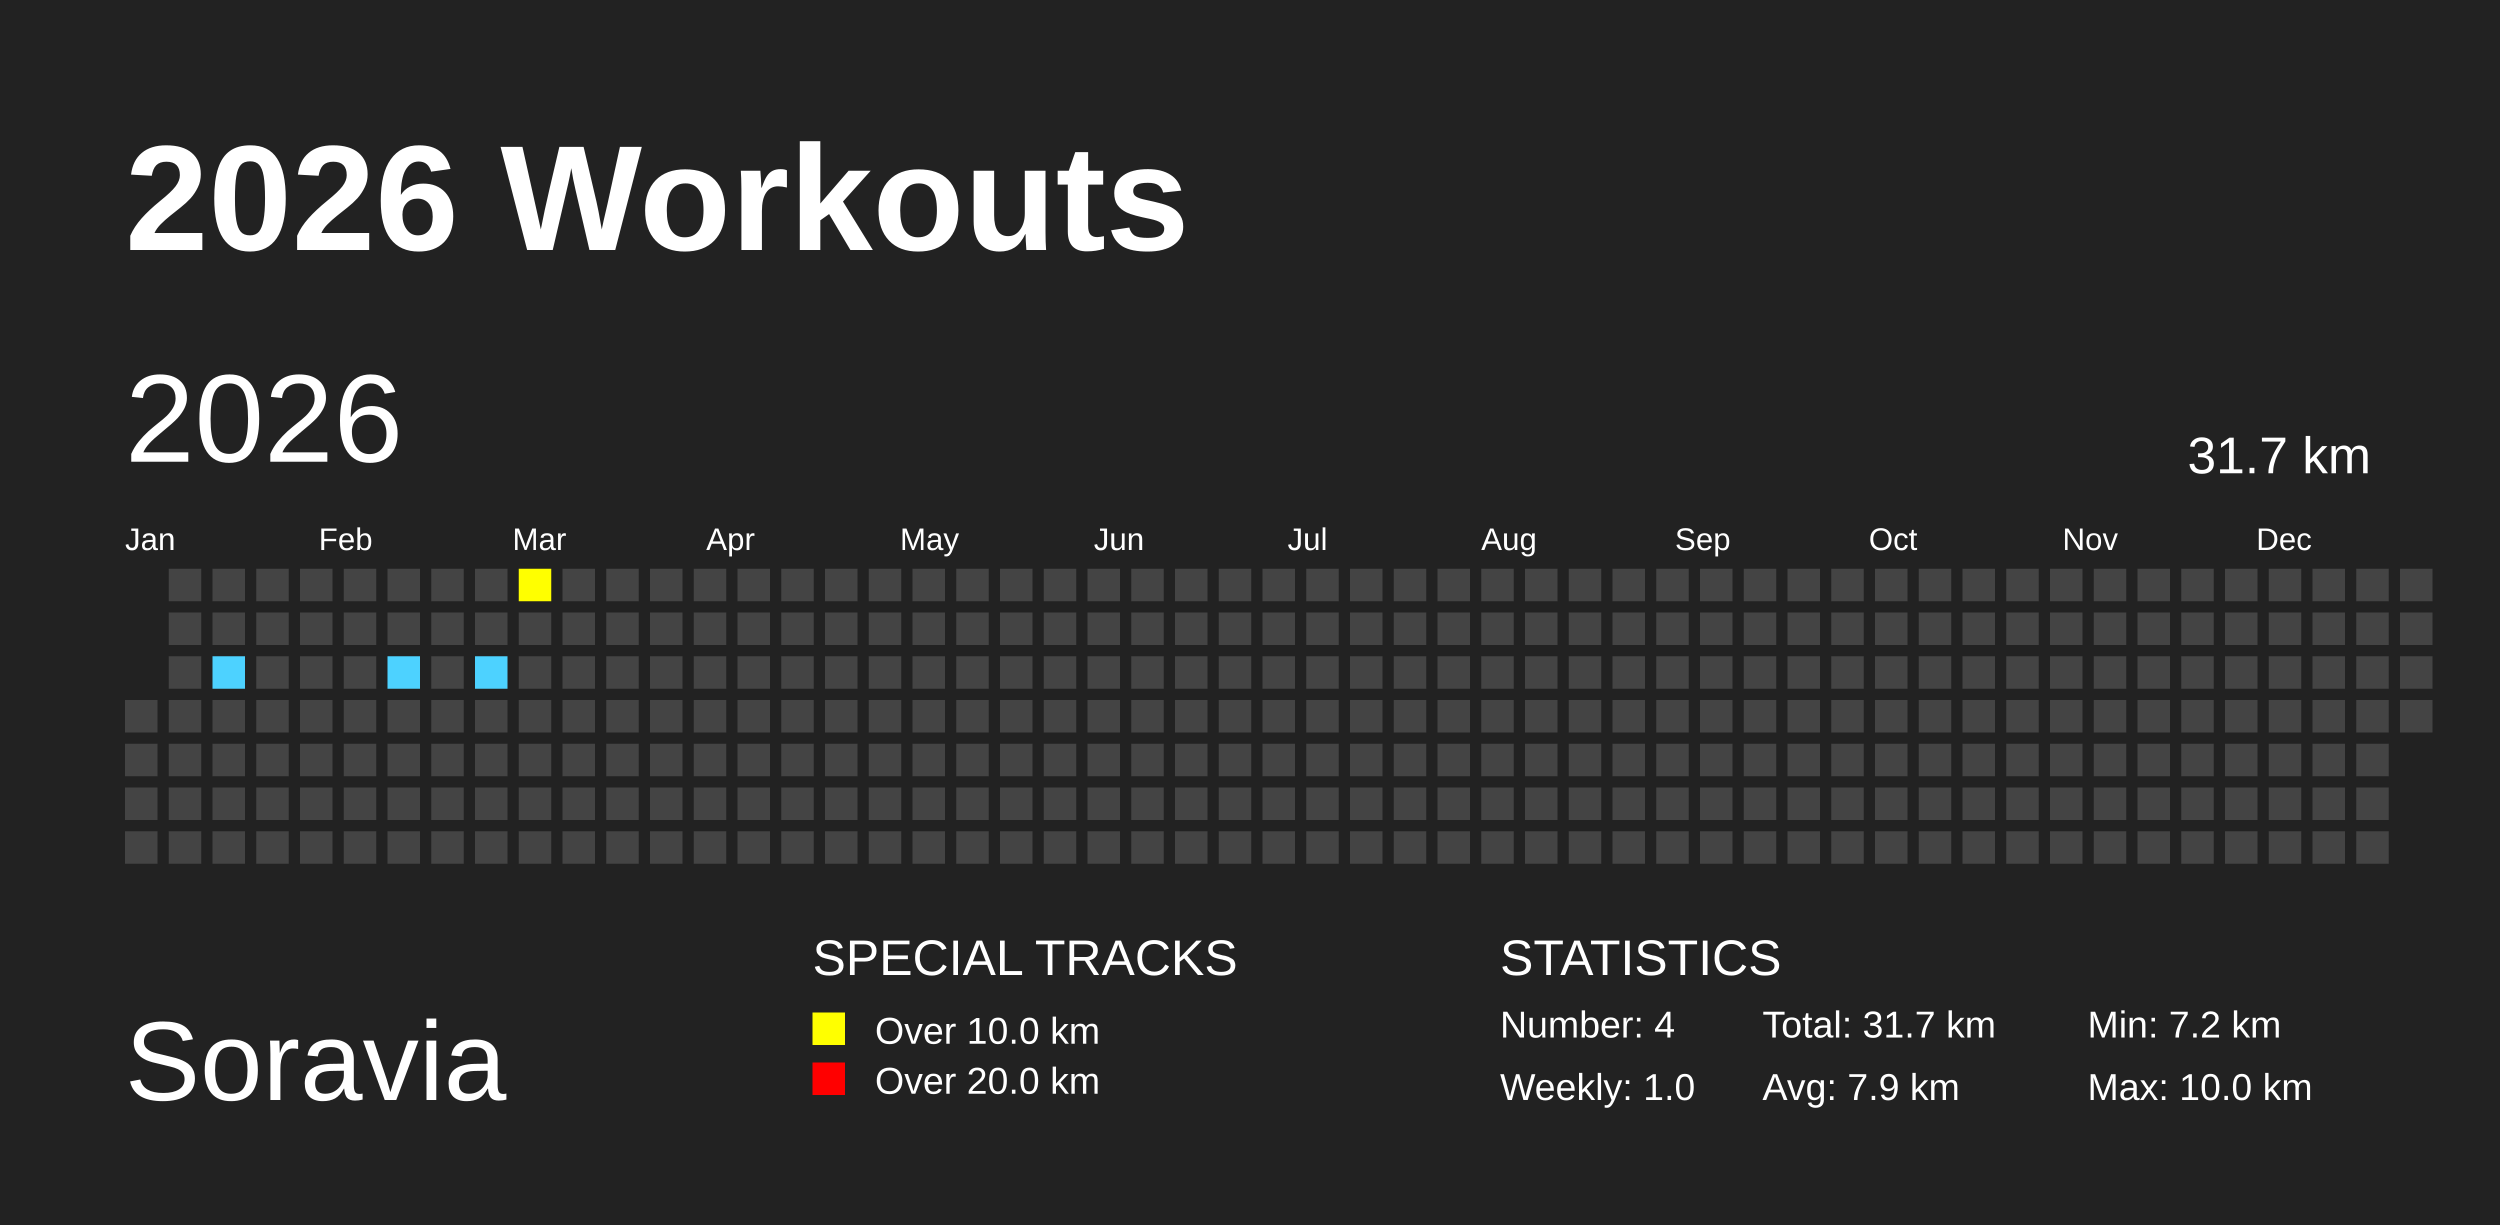
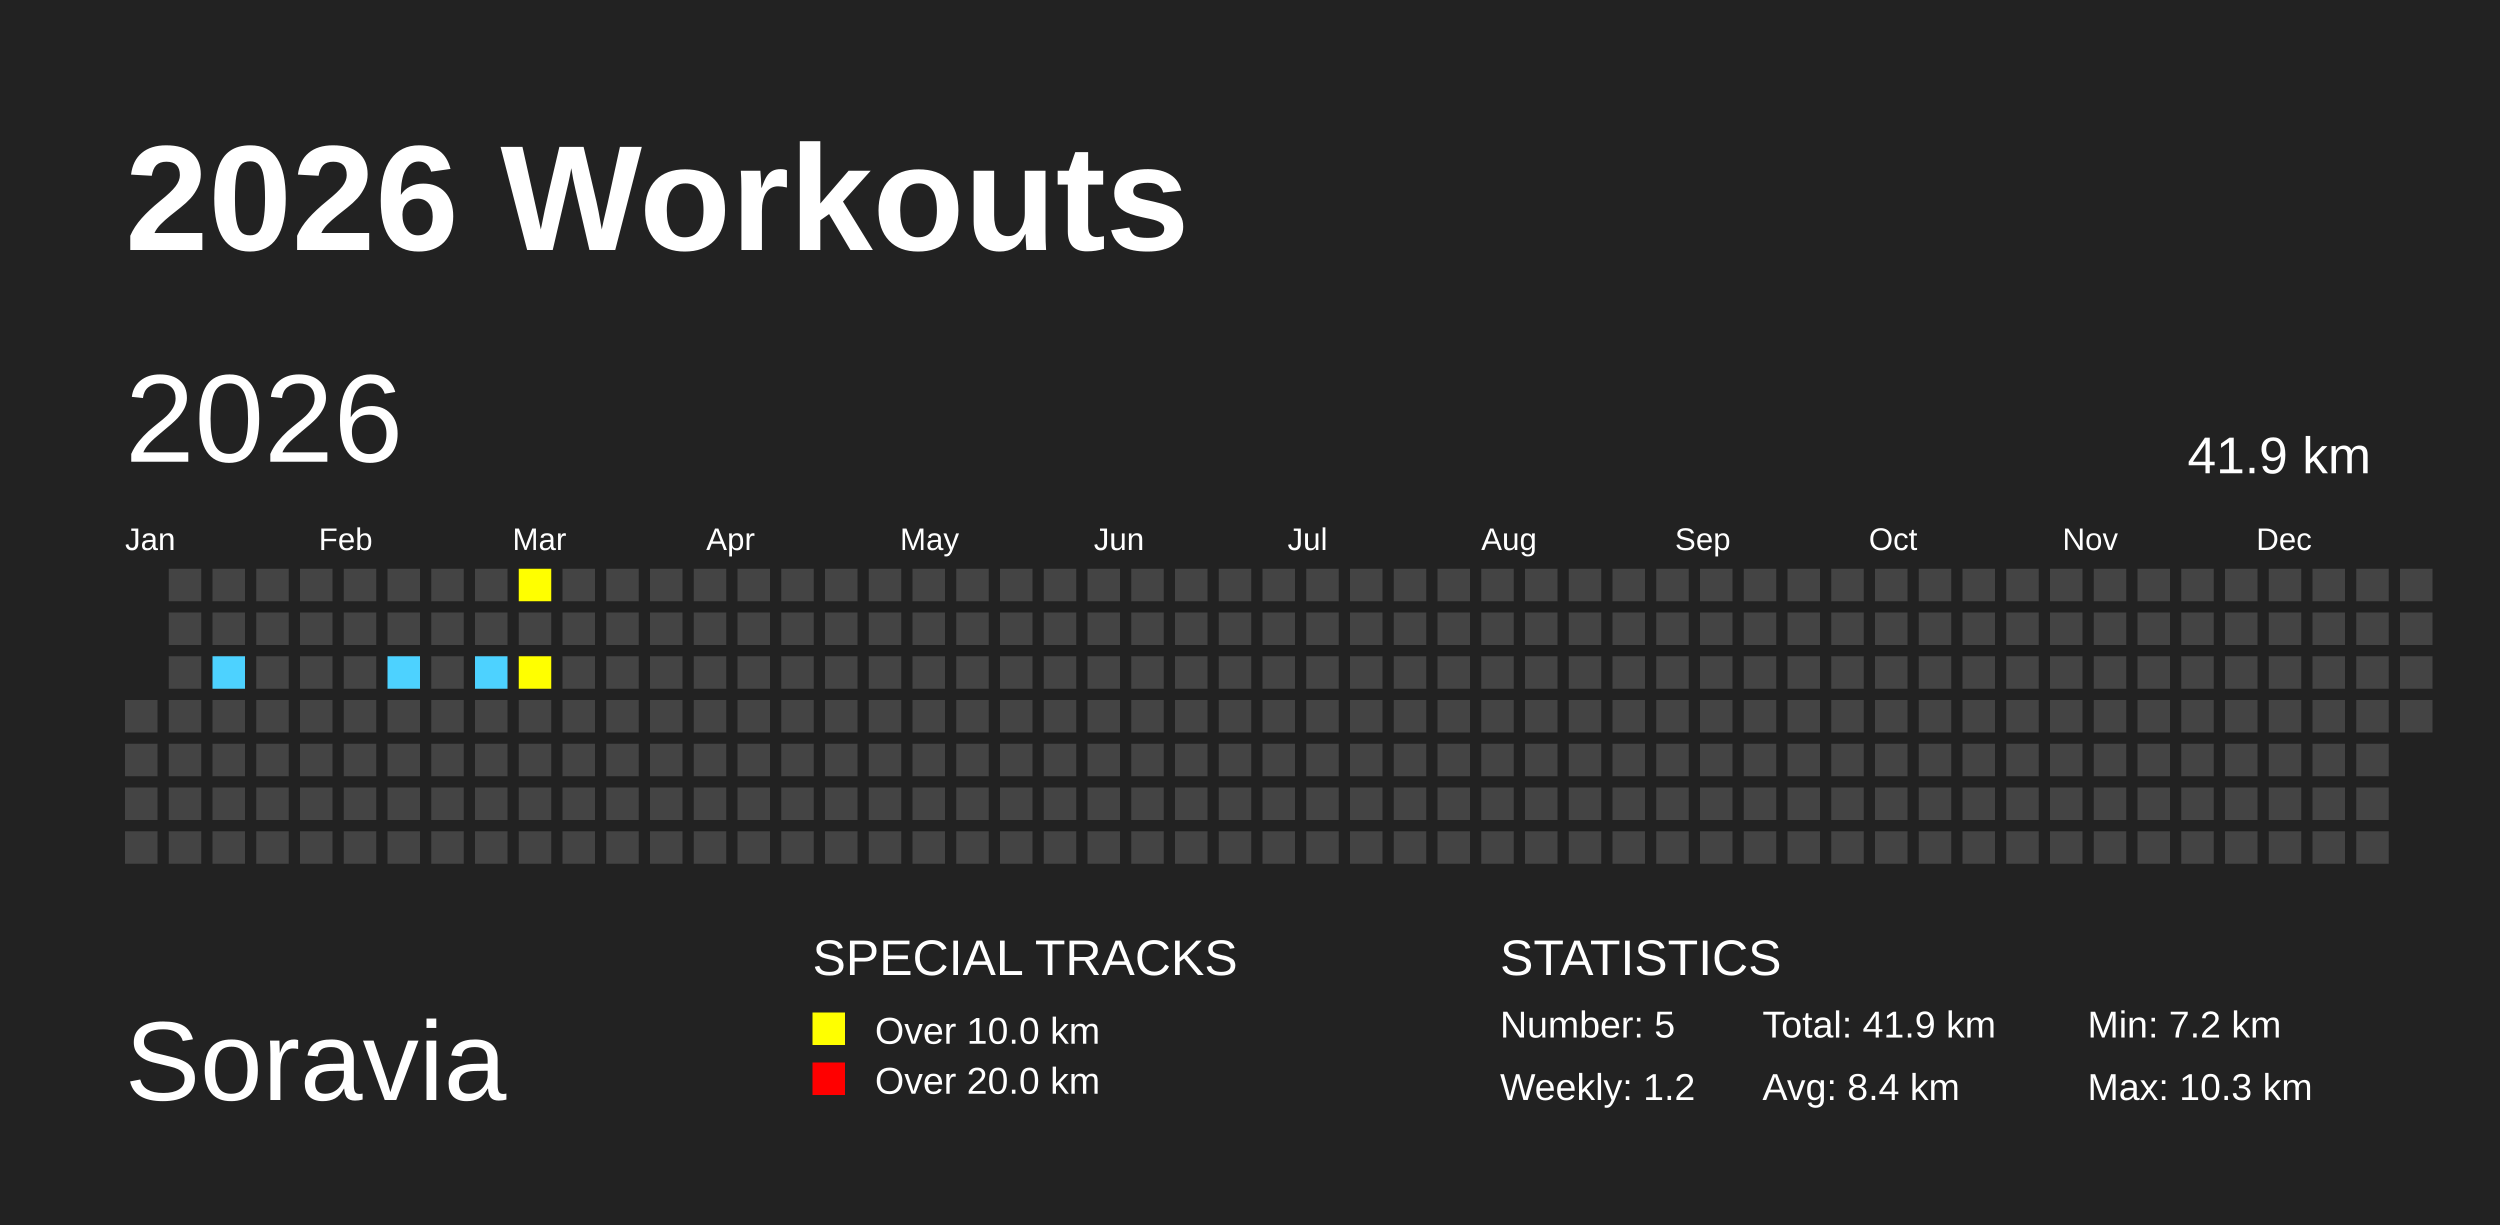
<svg xmlns="http://www.w3.org/2000/svg" baseProfile="full" height="98mm" version="1.1" viewBox="0,0,200,98" width="200mm">
  <defs />
  <rect fill="#222222" height="98" width="200" x="0" y="0" />
  <text fill="#FFFFFF" style="font-size:12px; font-family:Arial; font-weight:bold;" x="10" y="20">2026 Workouts</text>
  <text fill="#FFFFFF" style="font-size:9px; font-family:Arial" x="10" y="88">Soravia</text>
  <text fill="#FFFFFF" style="font-size:4px; font-family:Arial" x="65" y="78">SPECIAL TRACKS</text>
  <rect fill="yellow" height="2.6" width="2.6" x="65" y="81" />
  <text fill="#FFFFFF" style="font-size:3px; font-family:Arial" x="70" y="83.5">Over 10.0 km</text>
  <rect fill="red" height="2.6" width="2.6" x="65" y="85" />
  <text fill="#FFFFFF" style="font-size:3px; font-family:Arial" x="70" y="87.5">Over 20.0 km</text>
  <text fill="#FFFFFF" style="font-size:4px; font-family:Arial" x="120" y="78">STATISTICS</text>
-   <text fill="#FFFFFF" style="font-size:3px; font-family:Arial" x="120" y="83">Number: 4</text>
-   <text fill="#FFFFFF" style="font-size:3px; font-family:Arial" x="120" y="88">Weekly: 1.0</text>
-   <text fill="#FFFFFF" style="font-size:3px; font-family:Arial" x="141" y="83">Total: 31.7 km</text>
-   <text fill="#FFFFFF" style="font-size:3px; font-family:Arial" x="141" y="88">Avg: 7.9 km</text>
+   <text fill="#FFFFFF" style="font-size:3px; font-family:Arial" x="120" y="83">Number: 5</text>
+   <text fill="#FFFFFF" style="font-size:3px; font-family:Arial" x="120" y="88">Weekly: 1.2</text>
+   <text fill="#FFFFFF" style="font-size:3px; font-family:Arial" x="141" y="83">Total: 41.9 km</text>
+   <text fill="#FFFFFF" style="font-size:3px; font-family:Arial" x="141" y="88">Avg: 8.4 km</text>
  <text fill="#FFFFFF" style="font-size:3px; font-family:Arial" x="167" y="83">Min: 7.2 km</text>
-   <text fill="#FFFFFF" style="font-size:3px; font-family:Arial" x="167" y="88">Max: 10.0 km</text>
+   <text fill="#FFFFFF" style="font-size:3px; font-family:Arial" x="167" y="88">Max: 10.3 km</text>
  <text dominant-baseline="hanging" fill="#FFFFFF" style="font-size:10.0px; font-family:Arial;" x="10" y="30">2026</text>
-   <text dominant-baseline="hanging" fill="#FFFFFF" style="font-size:4.125px; font-family:Arial;" x="175" y="35">31.7 km</text>
+   <text dominant-baseline="hanging" fill="#FFFFFF" style="font-size:4.125px; font-family:Arial;" x="175" y="35">41.9 km</text>
  <text fill="#FFFFFF" style="font-size:2.5px; font-family:Arial" x="10.0" y="44">Jan</text>
  <text fill="#FFFFFF" style="font-size:2.5px; font-family:Arial" x="25.5" y="44">Feb</text>
  <text fill="#FFFFFF" style="font-size:2.5px; font-family:Arial" x="41.0" y="44">Mar</text>
  <text fill="#FFFFFF" style="font-size:2.5px; font-family:Arial" x="56.5" y="44">Apr</text>
  <text fill="#FFFFFF" style="font-size:2.5px; font-family:Arial" x="72.0" y="44">May</text>
  <text fill="#FFFFFF" style="font-size:2.5px; font-family:Arial" x="87.5" y="44">Jun</text>
  <text fill="#FFFFFF" style="font-size:2.5px; font-family:Arial" x="103.0" y="44">Jul</text>
  <text fill="#FFFFFF" style="font-size:2.5px; font-family:Arial" x="118.5" y="44">Aug</text>
  <text fill="#FFFFFF" style="font-size:2.5px; font-family:Arial" x="134.0" y="44">Sep</text>
  <text fill="#FFFFFF" style="font-size:2.5px; font-family:Arial" x="149.5" y="44">Oct</text>
  <text fill="#FFFFFF" style="font-size:2.5px; font-family:Arial" x="165.0" y="44">Nov</text>
  <text fill="#FFFFFF" style="font-size:2.5px; font-family:Arial" x="180.5" y="44">Dec</text>
  <rect fill="#444444" height="2.6" width="2.6" x="10.0" y="56.0" />
  <rect fill="#444444" height="2.6" width="2.6" x="10.0" y="59.5" />
  <rect fill="#444444" height="2.6" width="2.6" x="10.0" y="63.0" />
  <rect fill="#444444" height="2.6" width="2.6" x="10.0" y="66.5" />
  <rect fill="#444444" height="2.6" width="2.6" x="13.5" y="45.5" />
  <rect fill="#444444" height="2.6" width="2.6" x="13.5" y="49.0" />
  <rect fill="#444444" height="2.6" width="2.6" x="13.5" y="52.5" />
  <rect fill="#444444" height="2.6" width="2.6" x="13.5" y="56.0" />
  <rect fill="#444444" height="2.6" width="2.6" x="13.5" y="59.5" />
  <rect fill="#444444" height="2.6" width="2.6" x="13.5" y="63.0" />
  <rect fill="#444444" height="2.6" width="2.6" x="13.5" y="66.5" />
  <rect fill="#444444" height="2.6" width="2.6" x="17.0" y="45.5" />
  <rect fill="#444444" height="2.6" width="2.6" x="17.0" y="49.0" />
  <rect fill="#4DD2FF" height="2.6" width="2.6" x="17.0" y="52.5" />
  <rect fill="#444444" height="2.6" width="2.6" x="17.0" y="56.0" />
  <rect fill="#444444" height="2.6" width="2.6" x="17.0" y="59.5" />
  <rect fill="#444444" height="2.6" width="2.6" x="17.0" y="63.0" />
  <rect fill="#444444" height="2.6" width="2.6" x="17.0" y="66.5" />
  <rect fill="#444444" height="2.6" width="2.6" x="20.5" y="45.5" />
  <rect fill="#444444" height="2.6" width="2.6" x="20.5" y="49.0" />
  <rect fill="#444444" height="2.6" width="2.6" x="20.5" y="52.5" />
  <rect fill="#444444" height="2.6" width="2.6" x="20.5" y="56.0" />
  <rect fill="#444444" height="2.6" width="2.6" x="20.5" y="59.5" />
  <rect fill="#444444" height="2.6" width="2.6" x="20.5" y="63.0" />
  <rect fill="#444444" height="2.6" width="2.6" x="20.5" y="66.5" />
  <rect fill="#444444" height="2.6" width="2.6" x="24.0" y="45.5" />
  <rect fill="#444444" height="2.6" width="2.6" x="24.0" y="49.0" />
  <rect fill="#444444" height="2.6" width="2.6" x="24.0" y="52.5" />
  <rect fill="#444444" height="2.6" width="2.6" x="24.0" y="56.0" />
  <rect fill="#444444" height="2.6" width="2.6" x="24.0" y="59.5" />
  <rect fill="#444444" height="2.6" width="2.6" x="24.0" y="63.0" />
  <rect fill="#444444" height="2.6" width="2.6" x="24.0" y="66.5" />
  <rect fill="#444444" height="2.6" width="2.6" x="27.5" y="45.5" />
  <rect fill="#444444" height="2.6" width="2.6" x="27.5" y="49.0" />
  <rect fill="#444444" height="2.6" width="2.6" x="27.5" y="52.5" />
  <rect fill="#444444" height="2.6" width="2.6" x="27.5" y="56.0" />
  <rect fill="#444444" height="2.6" width="2.6" x="27.5" y="59.5" />
  <rect fill="#444444" height="2.6" width="2.6" x="27.5" y="63.0" />
  <rect fill="#444444" height="2.6" width="2.6" x="27.5" y="66.5" />
  <rect fill="#444444" height="2.6" width="2.6" x="31.0" y="45.5" />
  <rect fill="#444444" height="2.6" width="2.6" x="31.0" y="49.0" />
  <rect fill="#4DD2FF" height="2.6" width="2.6" x="31.0" y="52.5" />
  <rect fill="#444444" height="2.6" width="2.6" x="31.0" y="56.0" />
  <rect fill="#444444" height="2.6" width="2.6" x="31.0" y="59.5" />
  <rect fill="#444444" height="2.6" width="2.6" x="31.0" y="63.0" />
  <rect fill="#444444" height="2.6" width="2.6" x="31.0" y="66.5" />
  <rect fill="#444444" height="2.6" width="2.6" x="34.5" y="45.5" />
  <rect fill="#444444" height="2.6" width="2.6" x="34.5" y="49.0" />
  <rect fill="#444444" height="2.6" width="2.6" x="34.5" y="52.5" />
  <rect fill="#444444" height="2.6" width="2.6" x="34.5" y="56.0" />
  <rect fill="#444444" height="2.6" width="2.6" x="34.5" y="59.5" />
  <rect fill="#444444" height="2.6" width="2.6" x="34.5" y="63.0" />
  <rect fill="#444444" height="2.6" width="2.6" x="34.5" y="66.5" />
  <rect fill="#444444" height="2.6" width="2.6" x="38.0" y="45.5" />
  <rect fill="#444444" height="2.6" width="2.6" x="38.0" y="49.0" />
  <rect fill="#4DD2FF" height="2.6" width="2.6" x="38.0" y="52.5" />
  <rect fill="#444444" height="2.6" width="2.6" x="38.0" y="56.0" />
  <rect fill="#444444" height="2.6" width="2.6" x="38.0" y="59.5" />
  <rect fill="#444444" height="2.6" width="2.6" x="38.0" y="63.0" />
  <rect fill="#444444" height="2.6" width="2.6" x="38.0" y="66.5" />
  <rect fill="yellow" height="2.6" width="2.6" x="41.5" y="45.5" />
  <rect fill="#444444" height="2.6" width="2.6" x="41.5" y="49.0" />
-   <rect fill="#444444" height="2.6" width="2.6" x="41.5" y="52.5" />
+   <rect fill="yellow" height="2.6" width="2.6" x="41.5" y="52.5" />
  <rect fill="#444444" height="2.6" width="2.6" x="41.5" y="56.0" />
  <rect fill="#444444" height="2.6" width="2.6" x="41.5" y="59.5" />
  <rect fill="#444444" height="2.6" width="2.6" x="41.5" y="63.0" />
  <rect fill="#444444" height="2.6" width="2.6" x="41.5" y="66.5" />
  <rect fill="#444444" height="2.6" width="2.6" x="45.0" y="45.5" />
  <rect fill="#444444" height="2.6" width="2.6" x="45.0" y="49.0" />
  <rect fill="#444444" height="2.6" width="2.6" x="45.0" y="52.5" />
  <rect fill="#444444" height="2.6" width="2.6" x="45.0" y="56.0" />
  <rect fill="#444444" height="2.6" width="2.6" x="45.0" y="59.5" />
  <rect fill="#444444" height="2.6" width="2.6" x="45.0" y="63.0" />
  <rect fill="#444444" height="2.6" width="2.6" x="45.0" y="66.5" />
  <rect fill="#444444" height="2.6" width="2.6" x="48.5" y="45.5" />
  <rect fill="#444444" height="2.6" width="2.6" x="48.5" y="49.0" />
  <rect fill="#444444" height="2.6" width="2.6" x="48.5" y="52.5" />
  <rect fill="#444444" height="2.6" width="2.6" x="48.5" y="56.0" />
  <rect fill="#444444" height="2.6" width="2.6" x="48.5" y="59.5" />
  <rect fill="#444444" height="2.6" width="2.6" x="48.5" y="63.0" />
  <rect fill="#444444" height="2.6" width="2.6" x="48.5" y="66.5" />
  <rect fill="#444444" height="2.6" width="2.6" x="52.0" y="45.5" />
  <rect fill="#444444" height="2.6" width="2.6" x="52.0" y="49.0" />
  <rect fill="#444444" height="2.6" width="2.6" x="52.0" y="52.5" />
  <rect fill="#444444" height="2.6" width="2.6" x="52.0" y="56.0" />
  <rect fill="#444444" height="2.6" width="2.6" x="52.0" y="59.5" />
  <rect fill="#444444" height="2.6" width="2.6" x="52.0" y="63.0" />
  <rect fill="#444444" height="2.6" width="2.6" x="52.0" y="66.5" />
  <rect fill="#444444" height="2.6" width="2.6" x="55.5" y="45.5" />
  <rect fill="#444444" height="2.6" width="2.6" x="55.5" y="49.0" />
  <rect fill="#444444" height="2.6" width="2.6" x="55.5" y="52.5" />
  <rect fill="#444444" height="2.6" width="2.6" x="55.5" y="56.0" />
  <rect fill="#444444" height="2.6" width="2.6" x="55.5" y="59.5" />
  <rect fill="#444444" height="2.6" width="2.6" x="55.5" y="63.0" />
  <rect fill="#444444" height="2.6" width="2.6" x="55.5" y="66.5" />
  <rect fill="#444444" height="2.6" width="2.6" x="59.0" y="45.5" />
  <rect fill="#444444" height="2.6" width="2.6" x="59.0" y="49.0" />
  <rect fill="#444444" height="2.6" width="2.6" x="59.0" y="52.5" />
  <rect fill="#444444" height="2.6" width="2.6" x="59.0" y="56.0" />
  <rect fill="#444444" height="2.6" width="2.6" x="59.0" y="59.5" />
  <rect fill="#444444" height="2.6" width="2.6" x="59.0" y="63.0" />
  <rect fill="#444444" height="2.6" width="2.6" x="59.0" y="66.5" />
  <rect fill="#444444" height="2.6" width="2.6" x="62.5" y="45.5" />
  <rect fill="#444444" height="2.6" width="2.6" x="62.5" y="49.0" />
  <rect fill="#444444" height="2.6" width="2.6" x="62.5" y="52.5" />
  <rect fill="#444444" height="2.6" width="2.6" x="62.5" y="56.0" />
  <rect fill="#444444" height="2.6" width="2.6" x="62.5" y="59.5" />
  <rect fill="#444444" height="2.6" width="2.6" x="62.5" y="63.0" />
  <rect fill="#444444" height="2.6" width="2.6" x="62.5" y="66.5" />
  <rect fill="#444444" height="2.6" width="2.6" x="66.0" y="45.5" />
  <rect fill="#444444" height="2.6" width="2.6" x="66.0" y="49.0" />
  <rect fill="#444444" height="2.6" width="2.6" x="66.0" y="52.5" />
  <rect fill="#444444" height="2.6" width="2.6" x="66.0" y="56.0" />
  <rect fill="#444444" height="2.6" width="2.6" x="66.0" y="59.5" />
  <rect fill="#444444" height="2.6" width="2.6" x="66.0" y="63.0" />
  <rect fill="#444444" height="2.6" width="2.6" x="66.0" y="66.5" />
  <rect fill="#444444" height="2.6" width="2.6" x="69.5" y="45.5" />
  <rect fill="#444444" height="2.6" width="2.6" x="69.5" y="49.0" />
  <rect fill="#444444" height="2.6" width="2.6" x="69.5" y="52.5" />
  <rect fill="#444444" height="2.6" width="2.6" x="69.5" y="56.0" />
  <rect fill="#444444" height="2.6" width="2.6" x="69.5" y="59.5" />
  <rect fill="#444444" height="2.6" width="2.6" x="69.5" y="63.0" />
  <rect fill="#444444" height="2.6" width="2.6" x="69.5" y="66.5" />
  <rect fill="#444444" height="2.6" width="2.6" x="73.0" y="45.5" />
  <rect fill="#444444" height="2.6" width="2.6" x="73.0" y="49.0" />
  <rect fill="#444444" height="2.6" width="2.6" x="73.0" y="52.5" />
  <rect fill="#444444" height="2.6" width="2.6" x="73.0" y="56.0" />
  <rect fill="#444444" height="2.6" width="2.6" x="73.0" y="59.5" />
  <rect fill="#444444" height="2.6" width="2.6" x="73.0" y="63.0" />
  <rect fill="#444444" height="2.6" width="2.6" x="73.0" y="66.5" />
  <rect fill="#444444" height="2.6" width="2.6" x="76.5" y="45.5" />
  <rect fill="#444444" height="2.6" width="2.6" x="76.5" y="49.0" />
  <rect fill="#444444" height="2.6" width="2.6" x="76.5" y="52.5" />
  <rect fill="#444444" height="2.6" width="2.6" x="76.5" y="56.0" />
  <rect fill="#444444" height="2.6" width="2.6" x="76.5" y="59.5" />
  <rect fill="#444444" height="2.6" width="2.6" x="76.5" y="63.0" />
  <rect fill="#444444" height="2.6" width="2.6" x="76.5" y="66.5" />
  <rect fill="#444444" height="2.6" width="2.6" x="80.0" y="45.5" />
  <rect fill="#444444" height="2.6" width="2.6" x="80.0" y="49.0" />
  <rect fill="#444444" height="2.6" width="2.6" x="80.0" y="52.5" />
  <rect fill="#444444" height="2.6" width="2.6" x="80.0" y="56.0" />
  <rect fill="#444444" height="2.6" width="2.6" x="80.0" y="59.5" />
  <rect fill="#444444" height="2.6" width="2.6" x="80.0" y="63.0" />
  <rect fill="#444444" height="2.6" width="2.6" x="80.0" y="66.5" />
  <rect fill="#444444" height="2.6" width="2.6" x="83.5" y="45.5" />
  <rect fill="#444444" height="2.6" width="2.6" x="83.5" y="49.0" />
  <rect fill="#444444" height="2.6" width="2.6" x="83.5" y="52.5" />
  <rect fill="#444444" height="2.6" width="2.6" x="83.5" y="56.0" />
  <rect fill="#444444" height="2.6" width="2.6" x="83.5" y="59.5" />
  <rect fill="#444444" height="2.6" width="2.6" x="83.5" y="63.0" />
  <rect fill="#444444" height="2.6" width="2.6" x="83.5" y="66.5" />
  <rect fill="#444444" height="2.6" width="2.6" x="87.0" y="45.5" />
  <rect fill="#444444" height="2.6" width="2.6" x="87.0" y="49.0" />
  <rect fill="#444444" height="2.6" width="2.6" x="87.0" y="52.5" />
  <rect fill="#444444" height="2.6" width="2.6" x="87.0" y="56.0" />
  <rect fill="#444444" height="2.6" width="2.6" x="87.0" y="59.5" />
  <rect fill="#444444" height="2.6" width="2.6" x="87.0" y="63.0" />
  <rect fill="#444444" height="2.6" width="2.6" x="87.0" y="66.5" />
  <rect fill="#444444" height="2.6" width="2.6" x="90.5" y="45.5" />
  <rect fill="#444444" height="2.6" width="2.6" x="90.5" y="49.0" />
  <rect fill="#444444" height="2.6" width="2.6" x="90.5" y="52.5" />
  <rect fill="#444444" height="2.6" width="2.6" x="90.5" y="56.0" />
  <rect fill="#444444" height="2.6" width="2.6" x="90.5" y="59.5" />
  <rect fill="#444444" height="2.6" width="2.6" x="90.5" y="63.0" />
  <rect fill="#444444" height="2.6" width="2.6" x="90.5" y="66.5" />
  <rect fill="#444444" height="2.6" width="2.6" x="94.0" y="45.5" />
  <rect fill="#444444" height="2.6" width="2.6" x="94.0" y="49.0" />
  <rect fill="#444444" height="2.6" width="2.6" x="94.0" y="52.5" />
  <rect fill="#444444" height="2.6" width="2.6" x="94.0" y="56.0" />
  <rect fill="#444444" height="2.6" width="2.6" x="94.0" y="59.5" />
  <rect fill="#444444" height="2.6" width="2.6" x="94.0" y="63.0" />
  <rect fill="#444444" height="2.6" width="2.6" x="94.0" y="66.5" />
  <rect fill="#444444" height="2.6" width="2.6" x="97.5" y="45.5" />
  <rect fill="#444444" height="2.6" width="2.6" x="97.5" y="49.0" />
  <rect fill="#444444" height="2.6" width="2.6" x="97.5" y="52.5" />
  <rect fill="#444444" height="2.6" width="2.6" x="97.5" y="56.0" />
  <rect fill="#444444" height="2.6" width="2.6" x="97.5" y="59.5" />
  <rect fill="#444444" height="2.6" width="2.6" x="97.5" y="63.0" />
  <rect fill="#444444" height="2.6" width="2.6" x="97.5" y="66.5" />
  <rect fill="#444444" height="2.6" width="2.6" x="101.0" y="45.5" />
  <rect fill="#444444" height="2.6" width="2.6" x="101.0" y="49.0" />
  <rect fill="#444444" height="2.6" width="2.6" x="101.0" y="52.5" />
  <rect fill="#444444" height="2.6" width="2.6" x="101.0" y="56.0" />
  <rect fill="#444444" height="2.6" width="2.6" x="101.0" y="59.5" />
  <rect fill="#444444" height="2.6" width="2.6" x="101.0" y="63.0" />
  <rect fill="#444444" height="2.6" width="2.6" x="101.0" y="66.5" />
  <rect fill="#444444" height="2.6" width="2.6" x="104.5" y="45.5" />
  <rect fill="#444444" height="2.6" width="2.6" x="104.5" y="49.0" />
  <rect fill="#444444" height="2.6" width="2.6" x="104.5" y="52.5" />
  <rect fill="#444444" height="2.6" width="2.6" x="104.5" y="56.0" />
  <rect fill="#444444" height="2.6" width="2.6" x="104.5" y="59.5" />
  <rect fill="#444444" height="2.6" width="2.6" x="104.5" y="63.0" />
  <rect fill="#444444" height="2.6" width="2.6" x="104.5" y="66.5" />
  <rect fill="#444444" height="2.6" width="2.6" x="108.0" y="45.5" />
  <rect fill="#444444" height="2.6" width="2.6" x="108.0" y="49.0" />
  <rect fill="#444444" height="2.6" width="2.6" x="108.0" y="52.5" />
  <rect fill="#444444" height="2.6" width="2.6" x="108.0" y="56.0" />
  <rect fill="#444444" height="2.6" width="2.6" x="108.0" y="59.5" />
  <rect fill="#444444" height="2.6" width="2.6" x="108.0" y="63.0" />
  <rect fill="#444444" height="2.6" width="2.6" x="108.0" y="66.5" />
  <rect fill="#444444" height="2.6" width="2.6" x="111.5" y="45.5" />
  <rect fill="#444444" height="2.6" width="2.6" x="111.5" y="49.0" />
  <rect fill="#444444" height="2.6" width="2.6" x="111.5" y="52.5" />
  <rect fill="#444444" height="2.6" width="2.6" x="111.5" y="56.0" />
  <rect fill="#444444" height="2.6" width="2.6" x="111.5" y="59.5" />
  <rect fill="#444444" height="2.6" width="2.6" x="111.5" y="63.0" />
  <rect fill="#444444" height="2.6" width="2.6" x="111.5" y="66.5" />
  <rect fill="#444444" height="2.6" width="2.6" x="115.0" y="45.5" />
  <rect fill="#444444" height="2.6" width="2.6" x="115.0" y="49.0" />
  <rect fill="#444444" height="2.6" width="2.6" x="115.0" y="52.5" />
  <rect fill="#444444" height="2.6" width="2.6" x="115.0" y="56.0" />
  <rect fill="#444444" height="2.6" width="2.6" x="115.0" y="59.5" />
  <rect fill="#444444" height="2.6" width="2.6" x="115.0" y="63.0" />
  <rect fill="#444444" height="2.6" width="2.6" x="115.0" y="66.5" />
  <rect fill="#444444" height="2.6" width="2.6" x="118.5" y="45.5" />
  <rect fill="#444444" height="2.6" width="2.6" x="118.5" y="49.0" />
  <rect fill="#444444" height="2.6" width="2.6" x="118.5" y="52.5" />
  <rect fill="#444444" height="2.6" width="2.6" x="118.5" y="56.0" />
  <rect fill="#444444" height="2.6" width="2.6" x="118.5" y="59.5" />
  <rect fill="#444444" height="2.6" width="2.6" x="118.5" y="63.0" />
  <rect fill="#444444" height="2.6" width="2.6" x="118.5" y="66.5" />
  <rect fill="#444444" height="2.6" width="2.6" x="122.0" y="45.5" />
  <rect fill="#444444" height="2.6" width="2.6" x="122.0" y="49.0" />
  <rect fill="#444444" height="2.6" width="2.6" x="122.0" y="52.5" />
  <rect fill="#444444" height="2.6" width="2.6" x="122.0" y="56.0" />
  <rect fill="#444444" height="2.6" width="2.6" x="122.0" y="59.5" />
  <rect fill="#444444" height="2.6" width="2.6" x="122.0" y="63.0" />
  <rect fill="#444444" height="2.6" width="2.6" x="122.0" y="66.5" />
  <rect fill="#444444" height="2.6" width="2.6" x="125.5" y="45.5" />
  <rect fill="#444444" height="2.6" width="2.6" x="125.5" y="49.0" />
  <rect fill="#444444" height="2.6" width="2.6" x="125.5" y="52.5" />
  <rect fill="#444444" height="2.6" width="2.6" x="125.5" y="56.0" />
  <rect fill="#444444" height="2.6" width="2.6" x="125.5" y="59.5" />
  <rect fill="#444444" height="2.6" width="2.6" x="125.5" y="63.0" />
  <rect fill="#444444" height="2.6" width="2.6" x="125.5" y="66.5" />
  <rect fill="#444444" height="2.6" width="2.6" x="129.0" y="45.5" />
  <rect fill="#444444" height="2.6" width="2.6" x="129.0" y="49.0" />
  <rect fill="#444444" height="2.6" width="2.6" x="129.0" y="52.5" />
  <rect fill="#444444" height="2.6" width="2.6" x="129.0" y="56.0" />
  <rect fill="#444444" height="2.6" width="2.6" x="129.0" y="59.5" />
  <rect fill="#444444" height="2.6" width="2.6" x="129.0" y="63.0" />
  <rect fill="#444444" height="2.6" width="2.6" x="129.0" y="66.5" />
  <rect fill="#444444" height="2.6" width="2.6" x="132.5" y="45.5" />
  <rect fill="#444444" height="2.6" width="2.6" x="132.5" y="49.0" />
  <rect fill="#444444" height="2.6" width="2.6" x="132.5" y="52.5" />
  <rect fill="#444444" height="2.6" width="2.6" x="132.5" y="56.0" />
  <rect fill="#444444" height="2.6" width="2.6" x="132.5" y="59.5" />
  <rect fill="#444444" height="2.6" width="2.6" x="132.5" y="63.0" />
  <rect fill="#444444" height="2.6" width="2.6" x="132.5" y="66.5" />
  <rect fill="#444444" height="2.6" width="2.6" x="136.0" y="45.5" />
  <rect fill="#444444" height="2.6" width="2.6" x="136.0" y="49.0" />
  <rect fill="#444444" height="2.6" width="2.6" x="136.0" y="52.5" />
  <rect fill="#444444" height="2.6" width="2.6" x="136.0" y="56.0" />
  <rect fill="#444444" height="2.6" width="2.6" x="136.0" y="59.5" />
  <rect fill="#444444" height="2.6" width="2.6" x="136.0" y="63.0" />
  <rect fill="#444444" height="2.6" width="2.6" x="136.0" y="66.5" />
  <rect fill="#444444" height="2.6" width="2.6" x="139.5" y="45.5" />
  <rect fill="#444444" height="2.6" width="2.6" x="139.5" y="49.0" />
  <rect fill="#444444" height="2.6" width="2.6" x="139.5" y="52.5" />
  <rect fill="#444444" height="2.6" width="2.6" x="139.5" y="56.0" />
  <rect fill="#444444" height="2.6" width="2.6" x="139.5" y="59.5" />
  <rect fill="#444444" height="2.6" width="2.6" x="139.5" y="63.0" />
  <rect fill="#444444" height="2.6" width="2.6" x="139.5" y="66.5" />
  <rect fill="#444444" height="2.6" width="2.6" x="143.0" y="45.5" />
  <rect fill="#444444" height="2.6" width="2.6" x="143.0" y="49.0" />
  <rect fill="#444444" height="2.6" width="2.6" x="143.0" y="52.5" />
  <rect fill="#444444" height="2.6" width="2.6" x="143.0" y="56.0" />
  <rect fill="#444444" height="2.6" width="2.6" x="143.0" y="59.5" />
  <rect fill="#444444" height="2.6" width="2.6" x="143.0" y="63.0" />
  <rect fill="#444444" height="2.6" width="2.6" x="143.0" y="66.5" />
  <rect fill="#444444" height="2.6" width="2.6" x="146.5" y="45.5" />
  <rect fill="#444444" height="2.6" width="2.6" x="146.5" y="49.0" />
  <rect fill="#444444" height="2.6" width="2.6" x="146.5" y="52.5" />
  <rect fill="#444444" height="2.6" width="2.6" x="146.5" y="56.0" />
  <rect fill="#444444" height="2.6" width="2.6" x="146.5" y="59.5" />
  <rect fill="#444444" height="2.6" width="2.6" x="146.5" y="63.0" />
  <rect fill="#444444" height="2.6" width="2.6" x="146.5" y="66.5" />
  <rect fill="#444444" height="2.6" width="2.6" x="150.0" y="45.5" />
  <rect fill="#444444" height="2.6" width="2.6" x="150.0" y="49.0" />
  <rect fill="#444444" height="2.6" width="2.6" x="150.0" y="52.5" />
  <rect fill="#444444" height="2.6" width="2.6" x="150.0" y="56.0" />
  <rect fill="#444444" height="2.6" width="2.6" x="150.0" y="59.5" />
  <rect fill="#444444" height="2.6" width="2.6" x="150.0" y="63.0" />
  <rect fill="#444444" height="2.6" width="2.6" x="150.0" y="66.5" />
  <rect fill="#444444" height="2.6" width="2.6" x="153.5" y="45.5" />
  <rect fill="#444444" height="2.6" width="2.6" x="153.5" y="49.0" />
  <rect fill="#444444" height="2.6" width="2.6" x="153.5" y="52.5" />
  <rect fill="#444444" height="2.6" width="2.6" x="153.5" y="56.0" />
  <rect fill="#444444" height="2.6" width="2.6" x="153.5" y="59.5" />
  <rect fill="#444444" height="2.6" width="2.6" x="153.5" y="63.0" />
  <rect fill="#444444" height="2.6" width="2.6" x="153.5" y="66.5" />
  <rect fill="#444444" height="2.6" width="2.6" x="157.0" y="45.5" />
  <rect fill="#444444" height="2.6" width="2.6" x="157.0" y="49.0" />
  <rect fill="#444444" height="2.6" width="2.6" x="157.0" y="52.5" />
  <rect fill="#444444" height="2.6" width="2.6" x="157.0" y="56.0" />
  <rect fill="#444444" height="2.6" width="2.6" x="157.0" y="59.5" />
  <rect fill="#444444" height="2.6" width="2.6" x="157.0" y="63.0" />
  <rect fill="#444444" height="2.6" width="2.6" x="157.0" y="66.5" />
  <rect fill="#444444" height="2.6" width="2.6" x="160.5" y="45.5" />
  <rect fill="#444444" height="2.6" width="2.6" x="160.5" y="49.0" />
  <rect fill="#444444" height="2.6" width="2.6" x="160.5" y="52.5" />
  <rect fill="#444444" height="2.6" width="2.6" x="160.5" y="56.0" />
  <rect fill="#444444" height="2.6" width="2.6" x="160.5" y="59.5" />
  <rect fill="#444444" height="2.6" width="2.6" x="160.5" y="63.0" />
  <rect fill="#444444" height="2.6" width="2.6" x="160.5" y="66.5" />
  <rect fill="#444444" height="2.6" width="2.6" x="164.0" y="45.5" />
  <rect fill="#444444" height="2.6" width="2.6" x="164.0" y="49.0" />
  <rect fill="#444444" height="2.6" width="2.6" x="164.0" y="52.5" />
  <rect fill="#444444" height="2.6" width="2.6" x="164.0" y="56.0" />
  <rect fill="#444444" height="2.6" width="2.6" x="164.0" y="59.5" />
  <rect fill="#444444" height="2.6" width="2.6" x="164.0" y="63.0" />
  <rect fill="#444444" height="2.6" width="2.6" x="164.0" y="66.5" />
  <rect fill="#444444" height="2.6" width="2.6" x="167.5" y="45.5" />
  <rect fill="#444444" height="2.6" width="2.6" x="167.5" y="49.0" />
  <rect fill="#444444" height="2.6" width="2.6" x="167.5" y="52.5" />
  <rect fill="#444444" height="2.6" width="2.6" x="167.5" y="56.0" />
  <rect fill="#444444" height="2.6" width="2.6" x="167.5" y="59.5" />
  <rect fill="#444444" height="2.6" width="2.6" x="167.5" y="63.0" />
  <rect fill="#444444" height="2.6" width="2.6" x="167.5" y="66.5" />
  <rect fill="#444444" height="2.6" width="2.6" x="171.0" y="45.5" />
  <rect fill="#444444" height="2.6" width="2.6" x="171.0" y="49.0" />
  <rect fill="#444444" height="2.6" width="2.6" x="171.0" y="52.5" />
  <rect fill="#444444" height="2.6" width="2.6" x="171.0" y="56.0" />
  <rect fill="#444444" height="2.6" width="2.6" x="171.0" y="59.5" />
  <rect fill="#444444" height="2.6" width="2.6" x="171.0" y="63.0" />
  <rect fill="#444444" height="2.6" width="2.6" x="171.0" y="66.5" />
  <rect fill="#444444" height="2.6" width="2.6" x="174.5" y="45.5" />
  <rect fill="#444444" height="2.6" width="2.6" x="174.5" y="49.0" />
  <rect fill="#444444" height="2.6" width="2.6" x="174.5" y="52.5" />
  <rect fill="#444444" height="2.6" width="2.6" x="174.5" y="56.0" />
  <rect fill="#444444" height="2.6" width="2.6" x="174.5" y="59.5" />
  <rect fill="#444444" height="2.6" width="2.6" x="174.5" y="63.0" />
  <rect fill="#444444" height="2.6" width="2.6" x="174.5" y="66.5" />
  <rect fill="#444444" height="2.6" width="2.6" x="178.0" y="45.5" />
  <rect fill="#444444" height="2.6" width="2.6" x="178.0" y="49.0" />
  <rect fill="#444444" height="2.6" width="2.6" x="178.0" y="52.5" />
  <rect fill="#444444" height="2.6" width="2.6" x="178.0" y="56.0" />
  <rect fill="#444444" height="2.6" width="2.6" x="178.0" y="59.5" />
  <rect fill="#444444" height="2.6" width="2.6" x="178.0" y="63.0" />
  <rect fill="#444444" height="2.6" width="2.6" x="178.0" y="66.5" />
  <rect fill="#444444" height="2.6" width="2.6" x="181.5" y="45.5" />
  <rect fill="#444444" height="2.6" width="2.6" x="181.5" y="49.0" />
  <rect fill="#444444" height="2.6" width="2.6" x="181.5" y="52.5" />
  <rect fill="#444444" height="2.6" width="2.6" x="181.5" y="56.0" />
  <rect fill="#444444" height="2.6" width="2.6" x="181.5" y="59.5" />
  <rect fill="#444444" height="2.6" width="2.6" x="181.5" y="63.0" />
  <rect fill="#444444" height="2.6" width="2.6" x="181.5" y="66.5" />
  <rect fill="#444444" height="2.6" width="2.6" x="185.0" y="45.5" />
  <rect fill="#444444" height="2.6" width="2.6" x="185.0" y="49.0" />
  <rect fill="#444444" height="2.6" width="2.6" x="185.0" y="52.5" />
  <rect fill="#444444" height="2.6" width="2.6" x="185.0" y="56.0" />
  <rect fill="#444444" height="2.6" width="2.6" x="185.0" y="59.5" />
  <rect fill="#444444" height="2.6" width="2.6" x="185.0" y="63.0" />
  <rect fill="#444444" height="2.6" width="2.6" x="185.0" y="66.5" />
  <rect fill="#444444" height="2.6" width="2.6" x="188.5" y="45.5" />
  <rect fill="#444444" height="2.6" width="2.6" x="188.5" y="49.0" />
  <rect fill="#444444" height="2.6" width="2.6" x="188.5" y="52.5" />
  <rect fill="#444444" height="2.6" width="2.6" x="188.5" y="56.0" />
  <rect fill="#444444" height="2.6" width="2.6" x="188.5" y="59.5" />
  <rect fill="#444444" height="2.6" width="2.6" x="188.5" y="63.0" />
  <rect fill="#444444" height="2.6" width="2.6" x="188.5" y="66.5" />
  <rect fill="#444444" height="2.6" width="2.6" x="192.0" y="45.5" />
  <rect fill="#444444" height="2.6" width="2.6" x="192.0" y="49.0" />
  <rect fill="#444444" height="2.6" width="2.6" x="192.0" y="52.5" />
  <rect fill="#444444" height="2.6" width="2.6" x="192.0" y="56.0" />
</svg>
